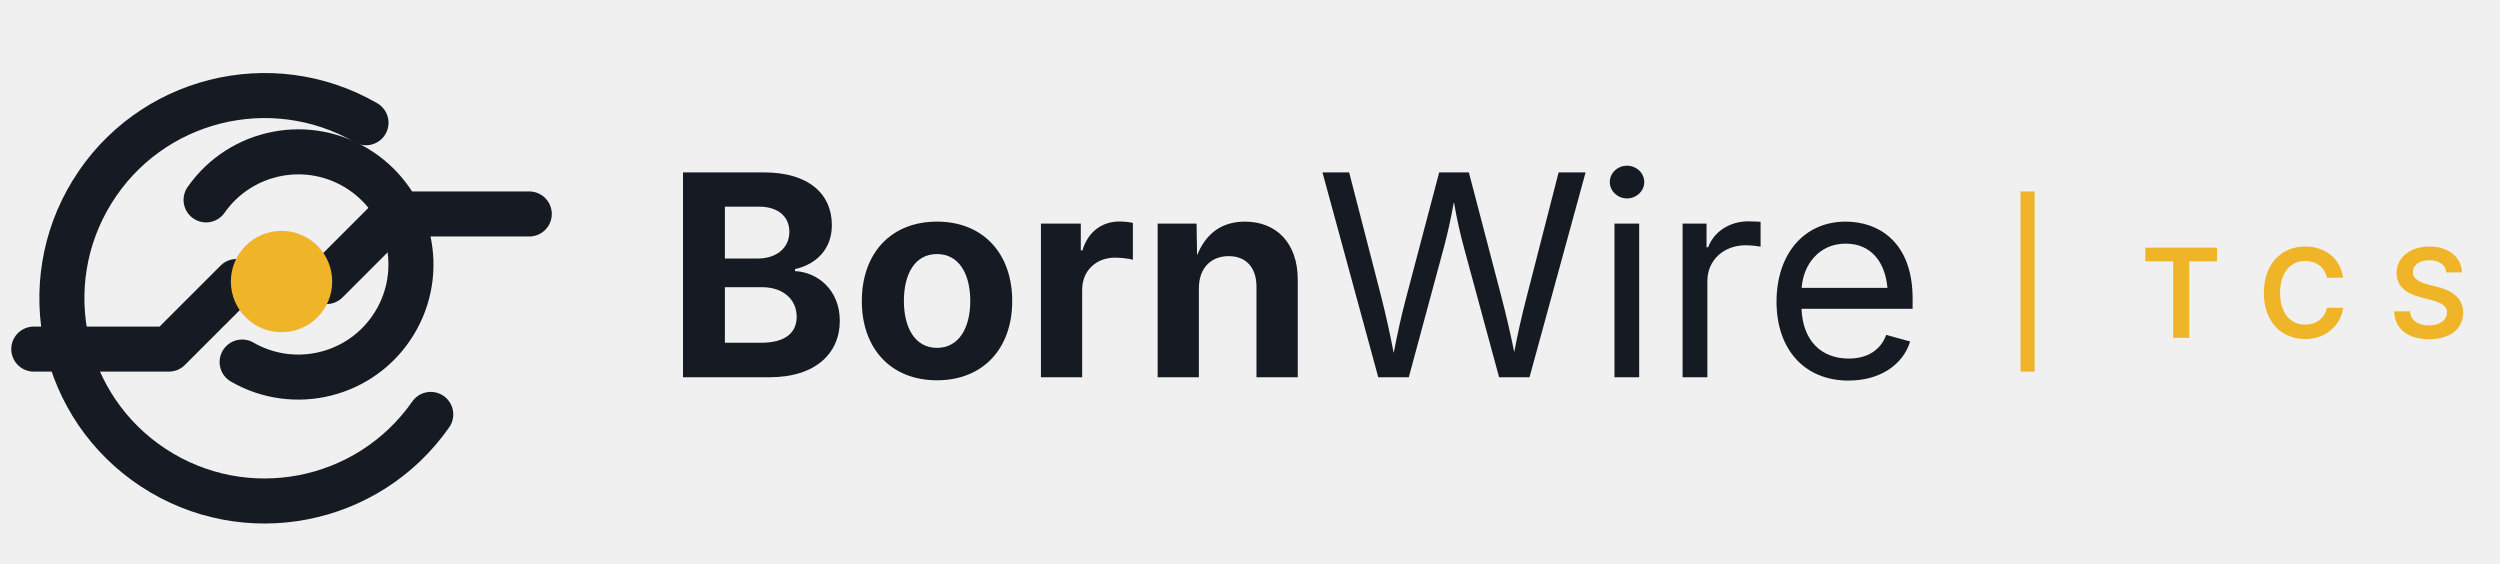
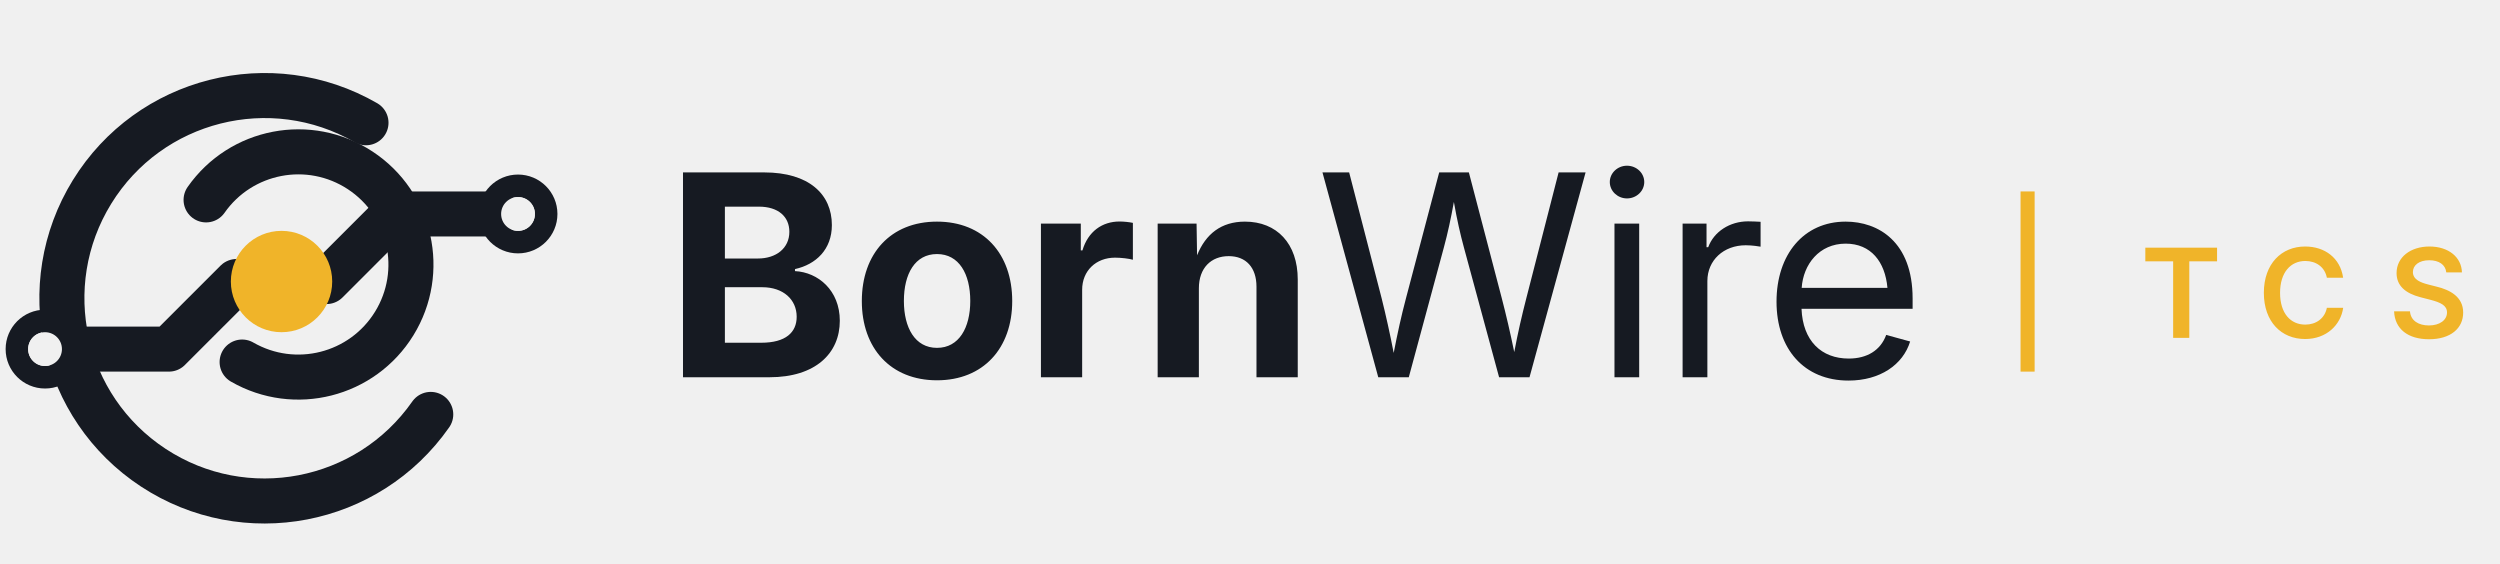
<svg xmlns="http://www.w3.org/2000/svg" viewBox="0 0 444 100" width="444" height="100">
-   <g fill="none" stroke="#161a22" stroke-width="8" stroke-linecap="round" stroke-linejoin="round">
-     <path d="M76.5 73.6A36 36 0 1 1 65.0 21.8" />
-     <path d="M36.6 35.5A20 20 0 1 1 43.0 64.3" />
-     <path d="M6 62H30L42 50H58L70 38H94" />
+   <mask id="loet6" maskUnits="userSpaceOnUse" x="-10" y="-10" width="120" height="120">
+     <rect x="-10" y="-10" width="120" height="120" fill="#fff" />
+     <circle cx="8" cy="62" r="3" fill="#000" />
+     <circle cx="92" cy="38" r="3" fill="#000" />
+   </mask>
+   <g mask="url(#loet6)">
+     <g fill="none" stroke="#161a22" stroke-width="8" stroke-linecap="round" stroke-linejoin="round">
+       <path d="M76.5 73.6A36 36 0 1 1 65.0 21.8" />
+       <path d="M36.6 35.5A20 20 0 1 1 43.0 64.3" />
+       <path d="M12 62H30L42 50H58L70 38H88" />
+     </g>
+     <g fill="none" stroke="#161a22" stroke-width="4">
+       <circle cx="8" cy="62" r="5" />
+       <circle cx="92" cy="38" r="5" />
+     </g>
  </g>
  <circle cx="50" cy="50" r="9" fill="#f0b429" />
  <path d="M121.3 67H136.65C144.86 67 149.15 62.73 149.15 56.97C149.15 51.57 145.29 48.35 141.19 48.15V47.79C144.93 46.96 147.74 44.29 147.74 39.97C147.74 34.53 143.71 30.62 135.72 30.62H121.3ZM128.74 60.87V51.01H135.38C139.12 51.01 141.49 53.21 141.49 56.26C141.49 59.02 139.56 60.87 135.19 60.87ZM128.74 45.91V36.7H134.77C138.26 36.7 140.19 38.51 140.19 41.17C140.19 44.1 137.82 45.91 134.63 45.91ZM166.41 67.54C174.62 67.54 179.77 61.87 179.77 53.47C179.77 45.03 174.62 39.36 166.41 39.36C158.19 39.36 153.06 45.03 153.06 53.47C153.06 61.87 158.19 67.54 166.41 67.54ZM166.41 61.78C162.51 61.78 160.53 58.21 160.53 53.45C160.53 48.62 162.51 45.12 166.41 45.12C170.32 45.12 172.32 48.64 172.32 53.45C172.32 58.21 170.32 61.78 166.41 61.78ZM184.87 67H192.19V51.47C192.19 48.08 194.66 45.76 198.03 45.76C199.1 45.76 200.54 45.93 201.2 46.13V39.58C200.54 39.44 199.59 39.34 198.83 39.34C195.76 39.34 193.24 41.1 192.24 44.47H191.95V39.71H184.87ZM212.92 51.2C212.92 47.59 215.09 45.49 218.22 45.49C221.3 45.49 223.15 47.52 223.15 50.91V67H230.48V49.64C230.48 43.25 226.76 39.36 221.1 39.36C216.9 39.36 214.14 41.54 212.6 45.34L212.51 39.71H205.6V67H212.92Z" fill="#161a22" />
  <path d="M244.78 67H250.2L256.43 43.95C257.14 41.32 257.67 38.85 258.21 35.87C258.77 39.07 259.36 41.63 259.99 43.95L266.24 67H271.64L281.6 30.62H276.81L271.08 52.94C270.29 56.01 269.56 59.16 268.93 62.53C268.24 59.16 267.51 56.01 266.71 52.94L260.87 30.62H255.6L249.71 52.94C248.88 56.06 248.18 59.26 247.52 62.68C246.86 59.26 246.15 56.06 245.37 52.94L239.61 30.62H234.87ZM286.73 67H291.12V39.71H286.73ZM288.95 35.24C290.63 35.24 292.02 33.94 292.02 32.33C292.02 30.72 290.63 29.43 288.95 29.43C287.29 29.43 285.9 30.72 285.9 32.33C285.9 33.94 287.29 35.24 288.95 35.24ZM298.83 67H303.23V49.91C303.23 46.22 306.11 43.56 310.04 43.56C311.21 43.56 312.41 43.76 312.68 43.81V39.39C312.17 39.36 311.09 39.31 310.46 39.31C307.21 39.31 304.38 41.15 303.38 43.9H303.08V39.71H298.83ZM328.3 67.59C333.89 67.59 337.97 64.78 339.24 60.65L334.99 59.48C333.97 62.26 331.55 63.68 328.33 63.68C323.49 63.68 320.17 60.55 319.95 54.84H339.68V53.01C339.68 42.93 333.58 39.36 327.79 39.36C320.34 39.36 315.51 45.2 315.51 53.57C315.51 61.97 320.39 67.59 328.3 67.59ZM319.98 51.13C320.25 46.96 323.1 43.27 327.79 43.27C332.28 43.27 334.8 46.49 335.21 51.13Z" fill="#161a22" />
  <line x1="360.1" y1="34" x2="360.1" y2="66" stroke="#f0b429" stroke-width="2.5" />
  <path d="M381.01 46.41H385.95V60H388.82V46.41H393.75V43.99H381.01ZM409.39 60.21C413.17 60.21 415.71 57.73 416.15 54.67H413.25C412.88 56.56 411.33 57.65 409.42 57.65C406.82 57.65 404.94 55.68 404.94 52.01C404.94 48.38 406.81 46.35 409.43 46.35C411.34 46.35 412.89 47.43 413.25 49.32H416.14C415.63 45.82 412.9 43.78 409.39 43.78C405.21 43.78 402.06 46.83 402.06 52.01C402.06 57.16 405.18 60.21 409.39 60.21ZM431.4 60.25C435.22 60.25 437.46 58.32 437.46 55.51C437.46 52.72 435.12 51.48 432.75 50.91L431.26 50.53C429.96 50.2 428.53 49.67 428.53 48.32C428.53 47.11 429.62 46.22 431.43 46.22C433.16 46.22 434.32 47.01 434.46 48.38H437.24C437.17 45.7 434.89 43.78 431.47 43.78C428.12 43.78 425.63 45.67 425.63 48.5C425.63 50.75 427.21 52.1 429.88 52.79L431.7 53.26C433.43 53.72 434.59 54.24 434.59 55.49C434.59 56.86 433.27 57.8 431.38 57.8C429.57 57.8 428.14 56.98 428.01 55.29H425.19C425.32 58.45 427.67 60.25 431.4 60.25Z" fill="#f0b429" />
</svg>
